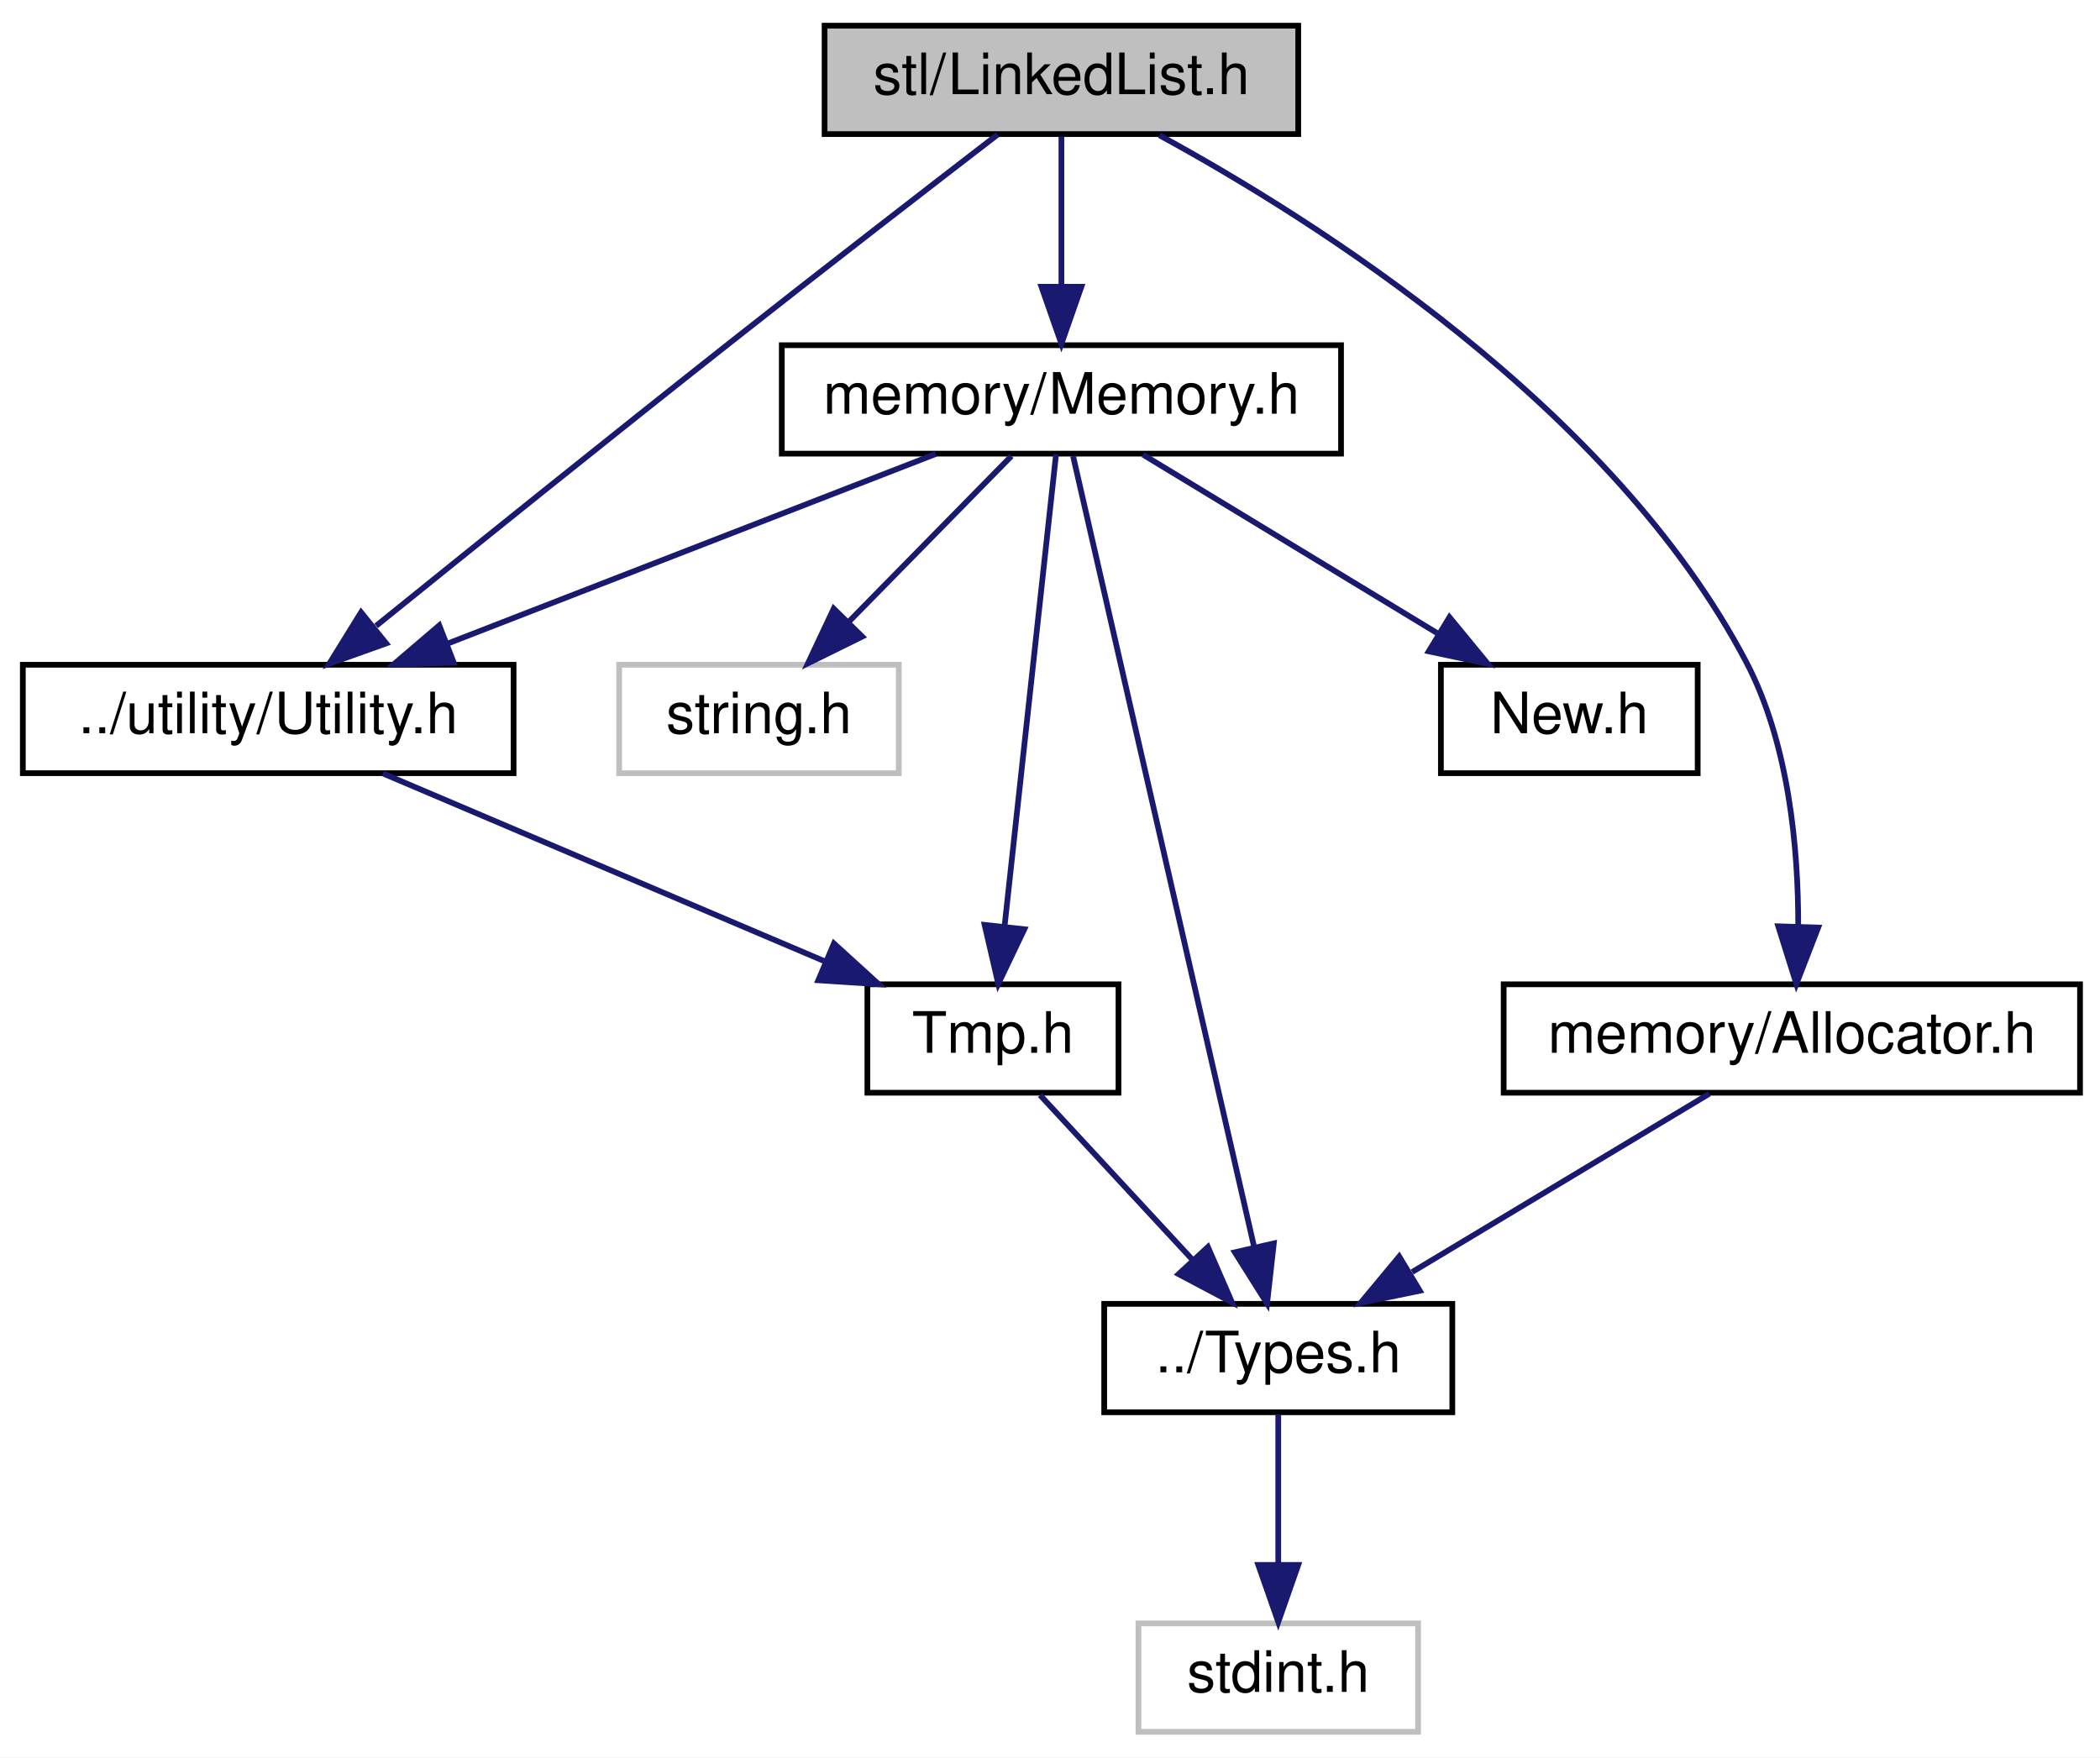
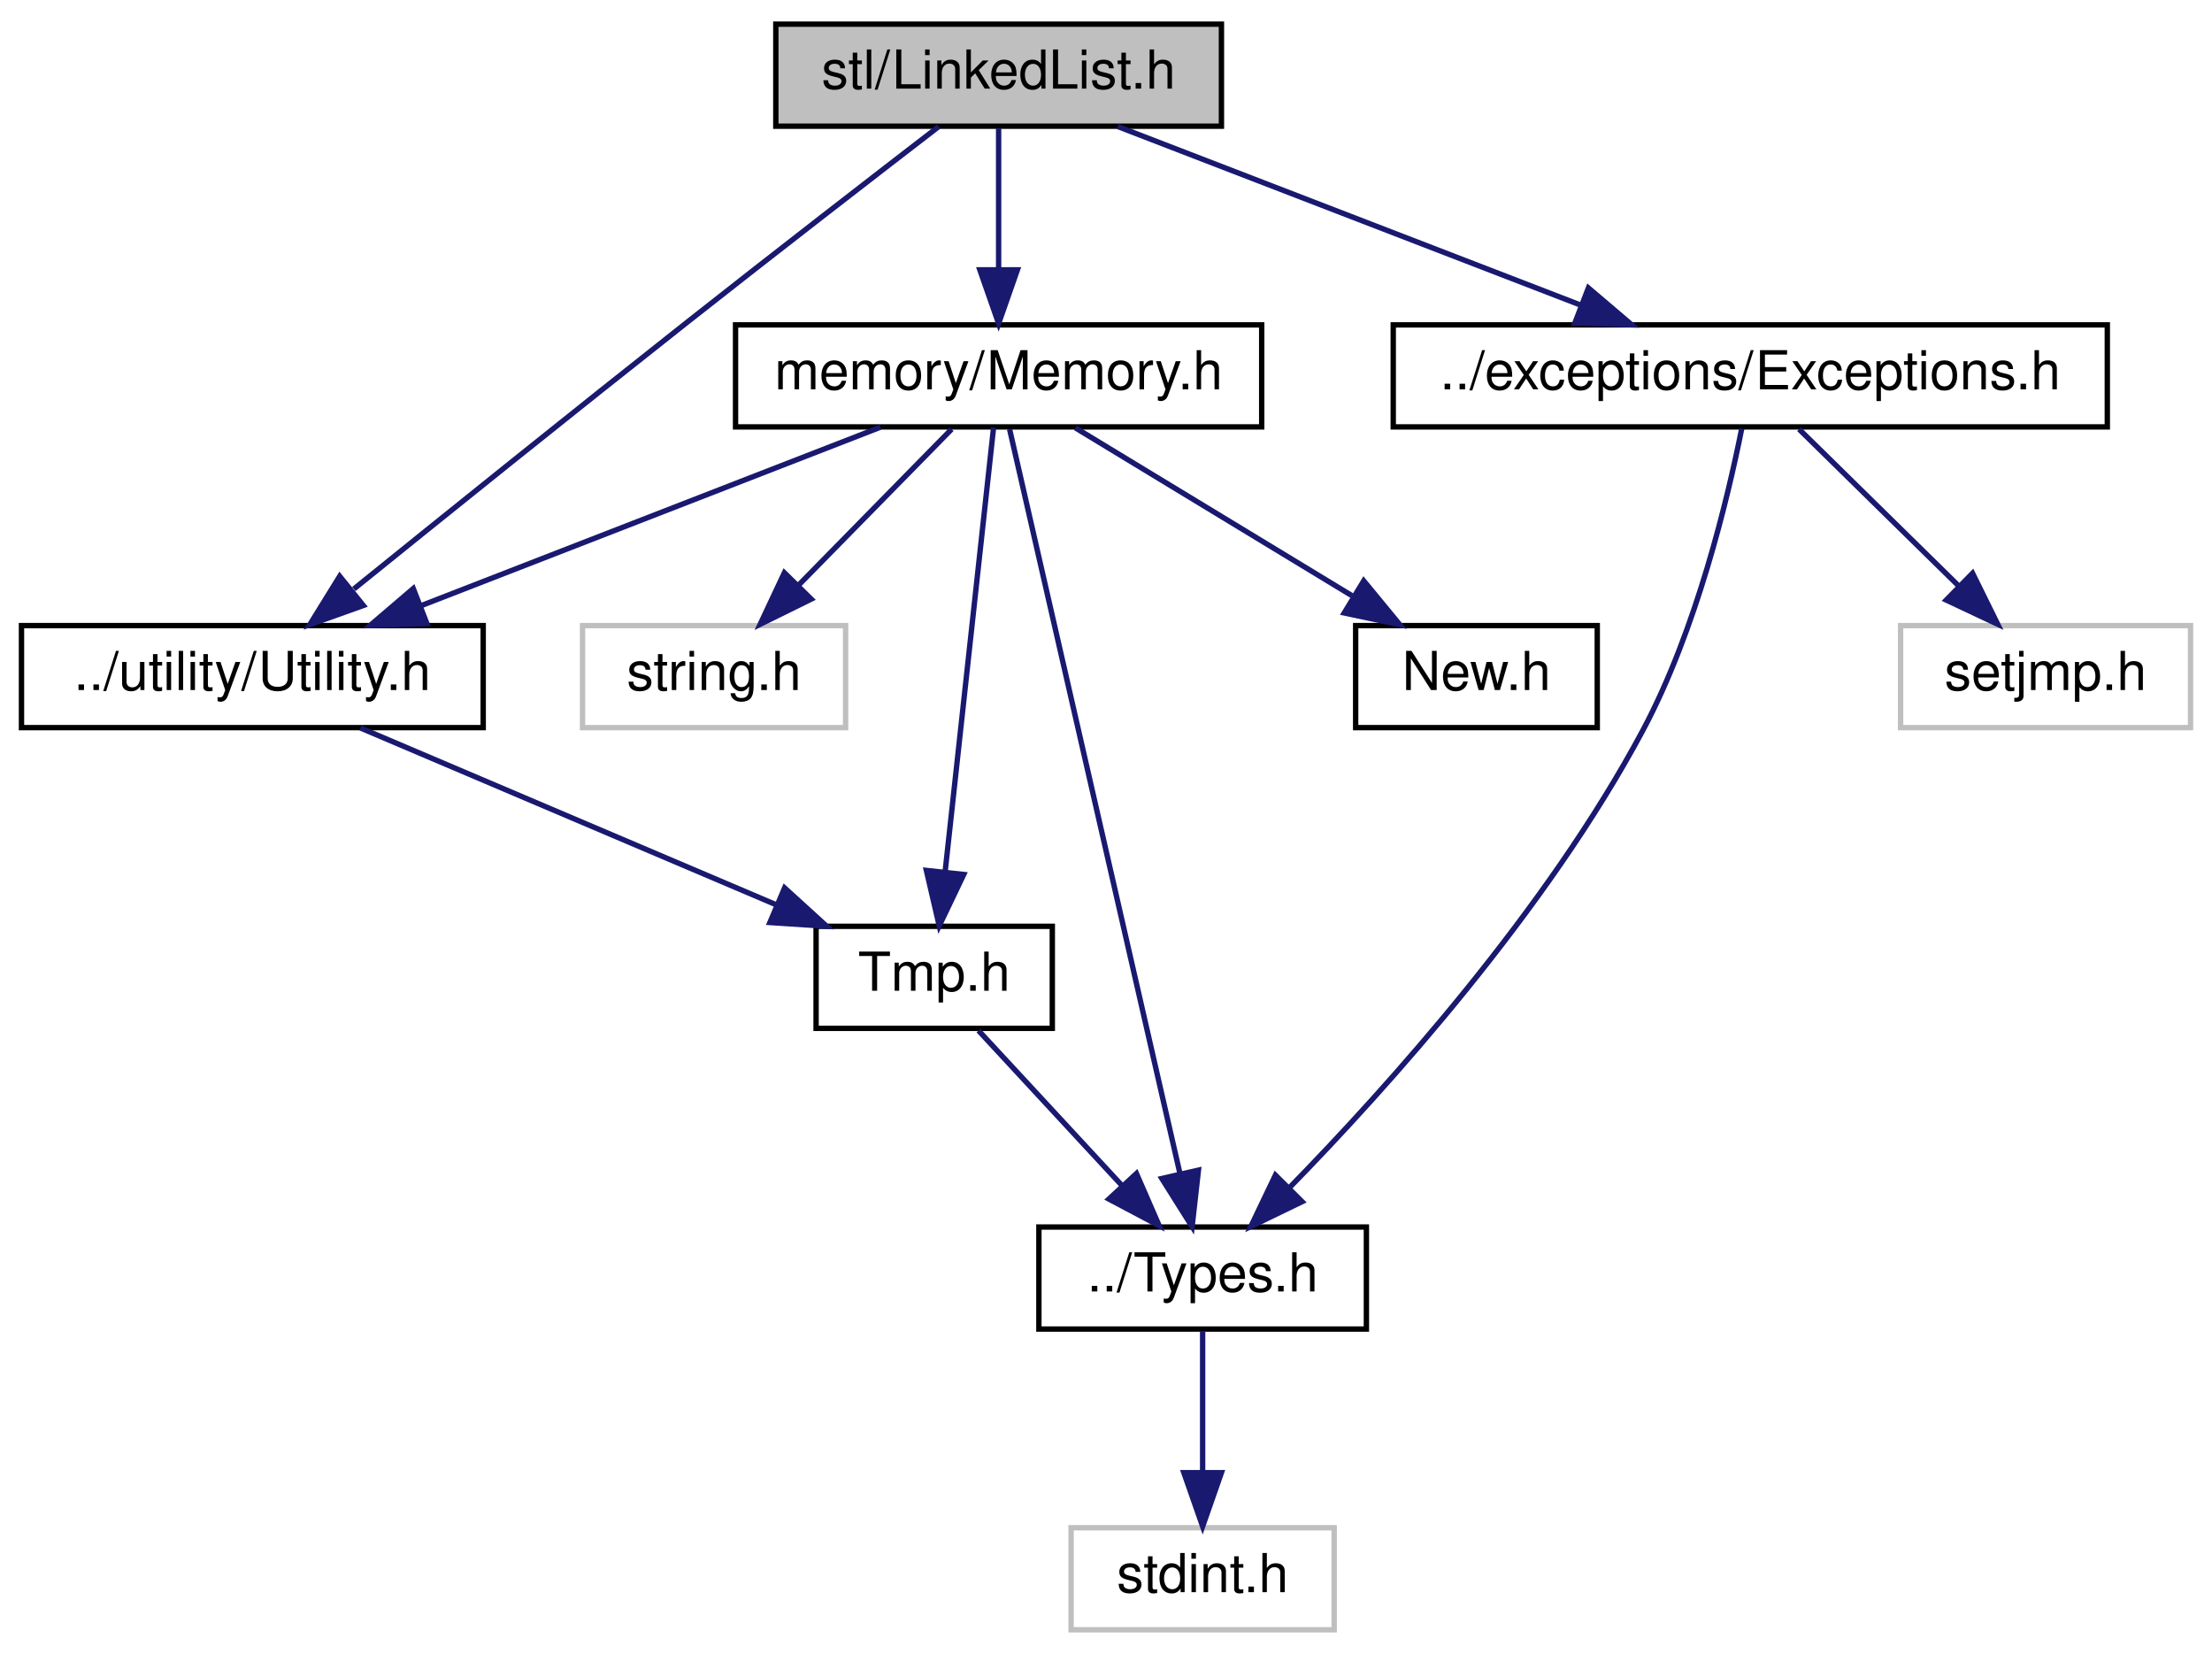
- <svg xmlns="http://www.w3.org/2000/svg" xmlns:xlink="http://www.w3.org/1999/xlink" width="368pt" height="308pt" viewBox="0.00 0.00 368.00 308.00">
+ <svg xmlns="http://www.w3.org/2000/svg" xmlns:xlink="http://www.w3.org/1999/xlink" width="412pt" height="308pt" viewBox="0.00 0.00 412.00 308.00">
  <g id="graph0" class="graph" transform="scale(1 1) rotate(0) translate(4 304)">
-     <polygon fill="white" stroke="none" points="-4,4 -4,-304 364,-304 364,4 -4,4" />
+     <polygon fill="white" stroke="none" points="-4,4 -4,-304 408,-304 408,4 -4,4" />
    <g id="node1" class="node">
      <polygon fill="#bfbfbf" stroke="black" points="140.5,-280.5 140.5,-299.5 223.5,-299.5 223.5,-280.5 140.5,-280.5" />
      <text text-anchor="middle" x="182" y="-287.5" font-family="Helvetica,sans-Serif" font-size="10.00">stl/LinkedList.h</text>
    </g>
    <g id="node2" class="node">
      <g id="a_node2">
        <a xlink:href="../../d3/de6/_memory_8h.html" target="_top" xlink:title="Memory is a class that provides dynamic fixed size memory. ">
          <polygon fill="white" stroke="black" points="133,-224.5 133,-243.5 231,-243.5 231,-224.5 133,-224.5" />
          <text text-anchor="middle" x="182" y="-231.5" font-family="Helvetica,sans-Serif" font-size="10.00">memory/Memory.h</text>
        </a>
      </g>
    </g>
    <g id="edge1" class="edge">
      <path fill="none" stroke="midnightblue" d="M182,-280.083C182,-273.006 182,-262.861 182,-253.986" />
      <polygon fill="midnightblue" stroke="midnightblue" points="185.5,-253.751 182,-243.751 178.5,-253.751 185.5,-253.751" />
    </g>
    <g id="node4" class="node">
      <g id="a_node4">
        <a xlink:href="../../db/d2a/_utility_8h.html" target="_top" xlink:title="Various helper functions. ">
          <polygon fill="white" stroke="black" points="0,-168.5 0,-187.5 86,-187.5 86,-168.5 0,-168.5" />
          <text text-anchor="middle" x="43" y="-175.5" font-family="Helvetica,sans-Serif" font-size="10.00">../utility/Utility.h</text>
        </a>
      </g>
    </g>
-     <g id="edge12" class="edge">
+     <g id="edge10" class="edge">
      <path fill="none" stroke="midnightblue" d="M170.839,-280.427C159.129,-271.413 140.208,-256.79 124,-244 102.622,-227.131 78.276,-207.543 61.904,-194.315" />
      <polygon fill="midnightblue" stroke="midnightblue" points="63.675,-191.245 53.699,-187.678 59.273,-196.688 63.675,-191.245" />
    </g>
    <g id="node9" class="node">
      <g id="a_node9">
-         <a xlink:href="../../df/d4d/_allocator_8h.html" target="_top" xlink:title="Allocator is a memory management library where allocations are always of fixed size. ">
-           <polygon fill="white" stroke="black" points="259.5,-112.5 259.5,-131.5 360.5,-131.5 360.5,-112.5 259.5,-112.5" />
-           <text text-anchor="middle" x="310" y="-119.5" font-family="Helvetica,sans-Serif" font-size="10.00">memory/Allocator.h</text>
+         <a xlink:href="../../d7/d2f/_exceptions_8h.html" target="_top" xlink:title="Implementation of Exceptions using C style. ">
+           <polygon fill="white" stroke="black" points="255.5,-224.5 255.5,-243.5 388.5,-243.5 388.5,-224.5 255.5,-224.5" />
+           <text text-anchor="middle" x="322" y="-231.5" font-family="Helvetica,sans-Serif" font-size="10.00">../exceptions/Exceptions.h</text>
        </a>
      </g>
    </g>
-     <g id="edge10" class="edge">
-       <path fill="none" stroke="midnightblue" d="M199.169,-280.296C226.347,-265.488 278.59,-232.606 302,-188 309.513,-173.685 311.148,-155.22 311.117,-141.631" />
-       <polygon fill="midnightblue" stroke="midnightblue" points="314.613,-141.442 310.792,-131.561 307.617,-141.669 314.613,-141.442" />
+     <g id="edge11" class="edge">
+       <path fill="none" stroke="midnightblue" d="M204.183,-280.444C227.428,-271.478 264.149,-257.314 290.415,-247.183" />
+       <polygon fill="midnightblue" stroke="midnightblue" points="291.85,-250.381 299.92,-243.516 289.331,-243.85 291.85,-250.381" />
    </g>
    <g id="node3" class="node">
      <polygon fill="white" stroke="#bfbfbf" points="104.5,-168.5 104.5,-187.5 153.5,-187.5 153.5,-168.5 104.5,-168.5" />
      <text text-anchor="middle" x="129" y="-175.5" font-family="Helvetica,sans-Serif" font-size="10.00">string.h</text>
    </g>
    <g id="edge2" class="edge">
      <path fill="none" stroke="midnightblue" d="M173.248,-224.083C165.53,-216.22 154.095,-204.569 144.783,-195.081" />
      <polygon fill="midnightblue" stroke="midnightblue" points="147.092,-192.436 137.589,-187.751 142.096,-197.34 147.092,-192.436" />
    </g>
    <g id="edge3" class="edge">
      <path fill="none" stroke="midnightblue" d="M159.975,-224.444C136.896,-215.478 100.438,-201.314 74.359,-191.183" />
      <polygon fill="midnightblue" stroke="midnightblue" points="75.511,-187.875 64.922,-187.516 72.976,-194.4 75.511,-187.875" />
    </g>
    <g id="node5" class="node">
      <g id="a_node5">
        <a xlink:href="../../d2/d37/_tmp_8h.html" target="_top" xlink:title="Template helper types, structs, and metafunctions. ">
          <polygon fill="white" stroke="black" points="148,-112.5 148,-131.5 192,-131.5 192,-112.5 148,-112.5" />
          <text text-anchor="middle" x="170" y="-119.5" font-family="Helvetica,sans-Serif" font-size="10.00">Tmp.h</text>
        </a>
      </g>
    </g>
    <g id="edge8" class="edge">
      <path fill="none" stroke="midnightblue" d="M181.058,-224.368C179.122,-206.617 174.655,-165.666 172.029,-141.597" />
      <polygon fill="midnightblue" stroke="midnightblue" points="175.501,-141.153 170.937,-131.591 168.542,-141.912 175.501,-141.153" />
    </g>
    <g id="node6" class="node">
      <g id="a_node6">
        <a xlink:href="../../d0/db6/_types_8h.html" target="_top" xlink:title="type definition of all the string types we will be using ">
          <polygon fill="white" stroke="black" points="189.5,-56.5 189.5,-75.5 250.5,-75.5 250.5,-56.5 189.5,-56.5" />
          <text text-anchor="middle" x="220" y="-63.5" font-family="Helvetica,sans-Serif" font-size="10.00">../Types.h</text>
        </a>
      </g>
    </g>
    <g id="edge7" class="edge">
      <path fill="none" stroke="midnightblue" d="M184.043,-224.075C190.025,-197.945 207.59,-121.211 215.747,-85.577" />
      <polygon fill="midnightblue" stroke="midnightblue" points="219.219,-86.097 218.039,-75.568 212.395,-84.535 219.219,-86.097" />
    </g>
    <g id="node8" class="node">
      <g id="a_node8">
        <a xlink:href="../../d9/d8a/_new_8h.html" target="_top" xlink:title="New operators defined for Arduino boards and for other boards use the normal new. ...">
          <polygon fill="white" stroke="black" points="248.5,-168.5 248.5,-187.5 293.5,-187.5 293.5,-168.5 248.5,-168.5" />
          <text text-anchor="middle" x="271" y="-175.5" font-family="Helvetica,sans-Serif" font-size="10.00">New.h</text>
        </a>
      </g>
    </g>
    <g id="edge9" class="edge">
      <path fill="none" stroke="midnightblue" d="M196.299,-224.324C210.183,-215.9 231.492,-202.971 247.804,-193.074" />
      <polygon fill="midnightblue" stroke="midnightblue" points="250.002,-195.834 256.736,-187.655 246.371,-189.85 250.002,-195.834" />
    </g>
    <g id="edge4" class="edge">
      <path fill="none" stroke="midnightblue" d="M63.123,-168.444C84.024,-159.557 116.935,-145.563 140.716,-135.451" />
      <polygon fill="midnightblue" stroke="midnightblue" points="142.138,-138.65 149.971,-131.516 139.398,-132.208 142.138,-138.65" />
    </g>
    <g id="edge5" class="edge">
      <path fill="none" stroke="midnightblue" d="M178.256,-112.083C185.465,-104.298 196.11,-92.802 204.846,-83.367" />
      <polygon fill="midnightblue" stroke="midnightblue" points="207.671,-85.467 211.897,-75.751 202.535,-80.711 207.671,-85.467" />
    </g>
    <g id="node7" class="node">
      <polygon fill="white" stroke="#bfbfbf" points="195.5,-0.5 195.5,-19.5 244.5,-19.5 244.5,-0.5 195.5,-0.5" />
      <text text-anchor="middle" x="220" y="-7.5" font-family="Helvetica,sans-Serif" font-size="10.00">stdint.h</text>
    </g>
    <g id="edge6" class="edge">
      <path fill="none" stroke="midnightblue" d="M220,-56.083C220,-49.006 220,-38.861 220,-29.986" />
      <polygon fill="midnightblue" stroke="midnightblue" points="223.5,-29.751 220,-19.751 216.5,-29.751 223.5,-29.751" />
    </g>
-     <g id="edge11" class="edge">
-       <path fill="none" stroke="midnightblue" d="M295.54,-112.324C281.5,-103.9 259.952,-90.971 243.457,-81.074" />
-       <polygon fill="midnightblue" stroke="midnightblue" points="244.8,-77.798 234.424,-75.654 241.198,-83.801 244.8,-77.798" />
+     <g id="edge13" class="edge">
+       <path fill="none" stroke="midnightblue" d="M320.404,-224.173C317.829,-211.267 312.006,-186.749 302,-168 284.135,-134.524 254.403,-101.488 236.074,-82.732" />
+       <polygon fill="midnightblue" stroke="midnightblue" points="238.519,-80.227 228.984,-75.608 233.557,-85.165 238.519,-80.227" />
+     </g>
+     <g id="node10" class="node">
+       <polygon fill="white" stroke="#bfbfbf" points="350,-168.5 350,-187.5 404,-187.5 404,-168.5 350,-168.5" />
+       <text text-anchor="middle" x="377" y="-175.5" font-family="Helvetica,sans-Serif" font-size="10.00">setjmp.h</text>
+     </g>
+     <g id="edge12" class="edge">
+       <path fill="none" stroke="midnightblue" d="M331.082,-224.083C339.171,-216.141 351.195,-204.335 360.91,-194.797" />
+       <polygon fill="midnightblue" stroke="midnightblue" points="363.403,-197.254 368.087,-187.751 358.499,-192.26 363.403,-197.254" />
    </g>
  </g>
</svg>
